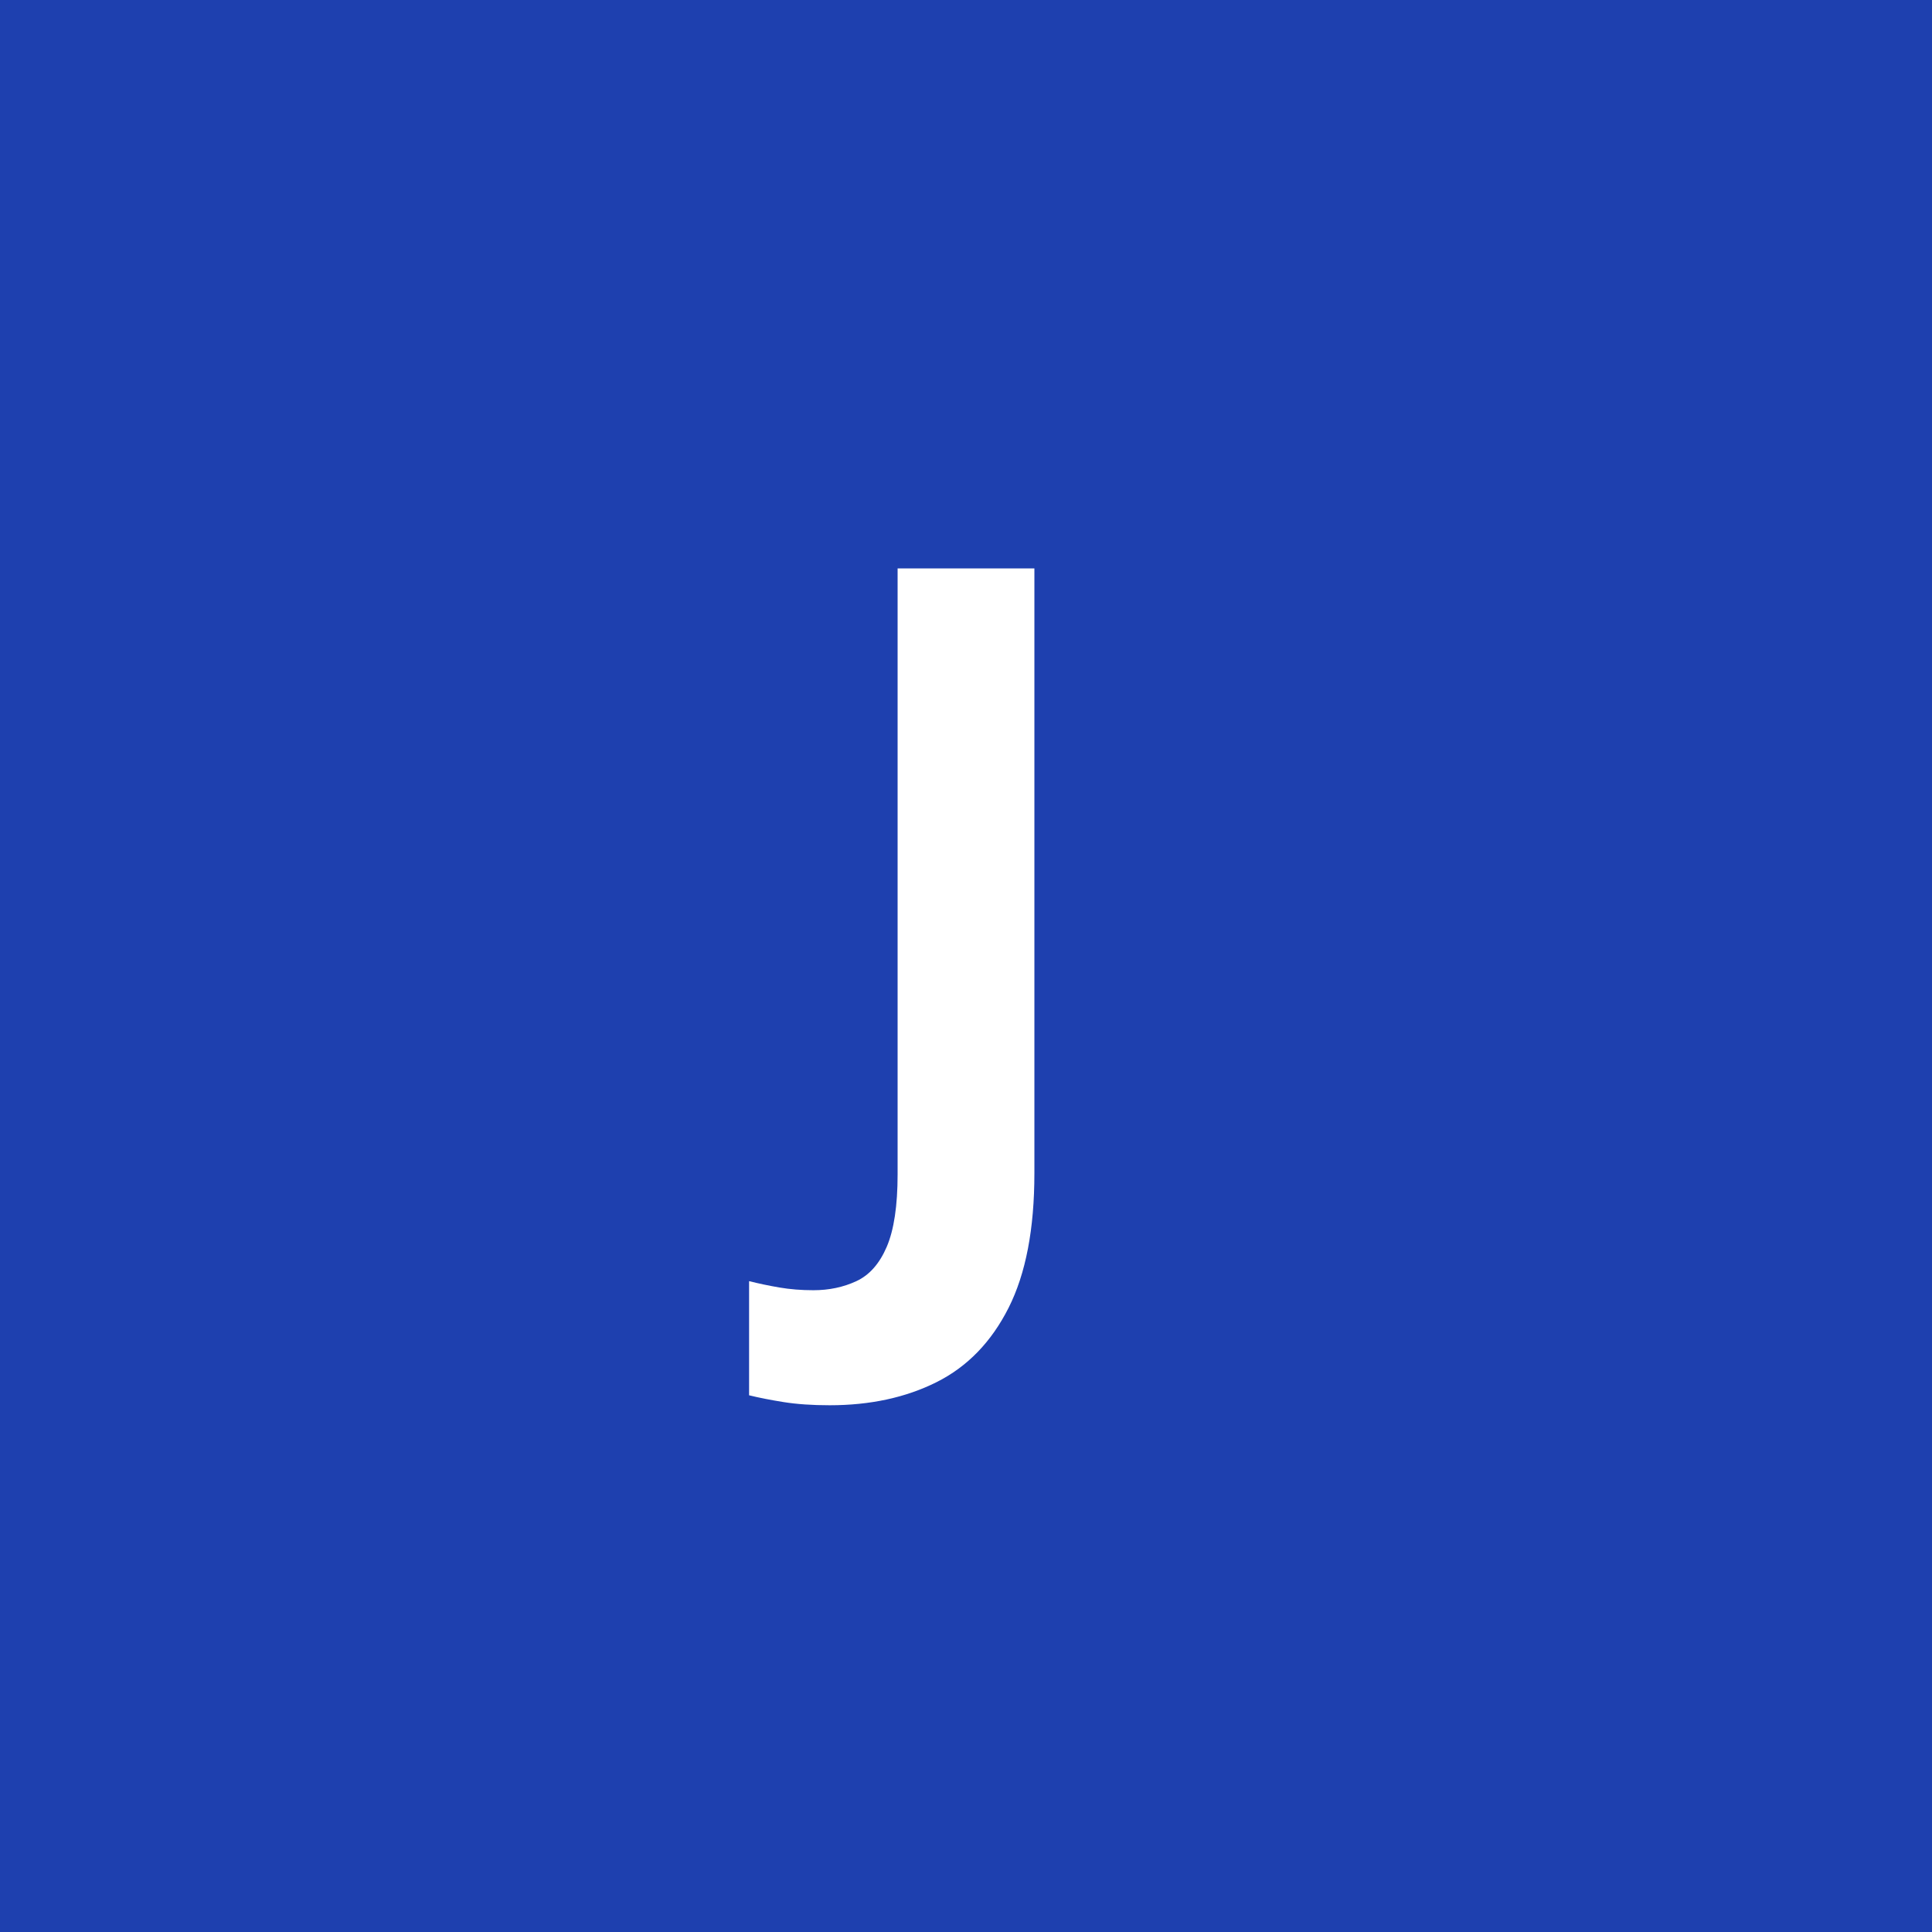
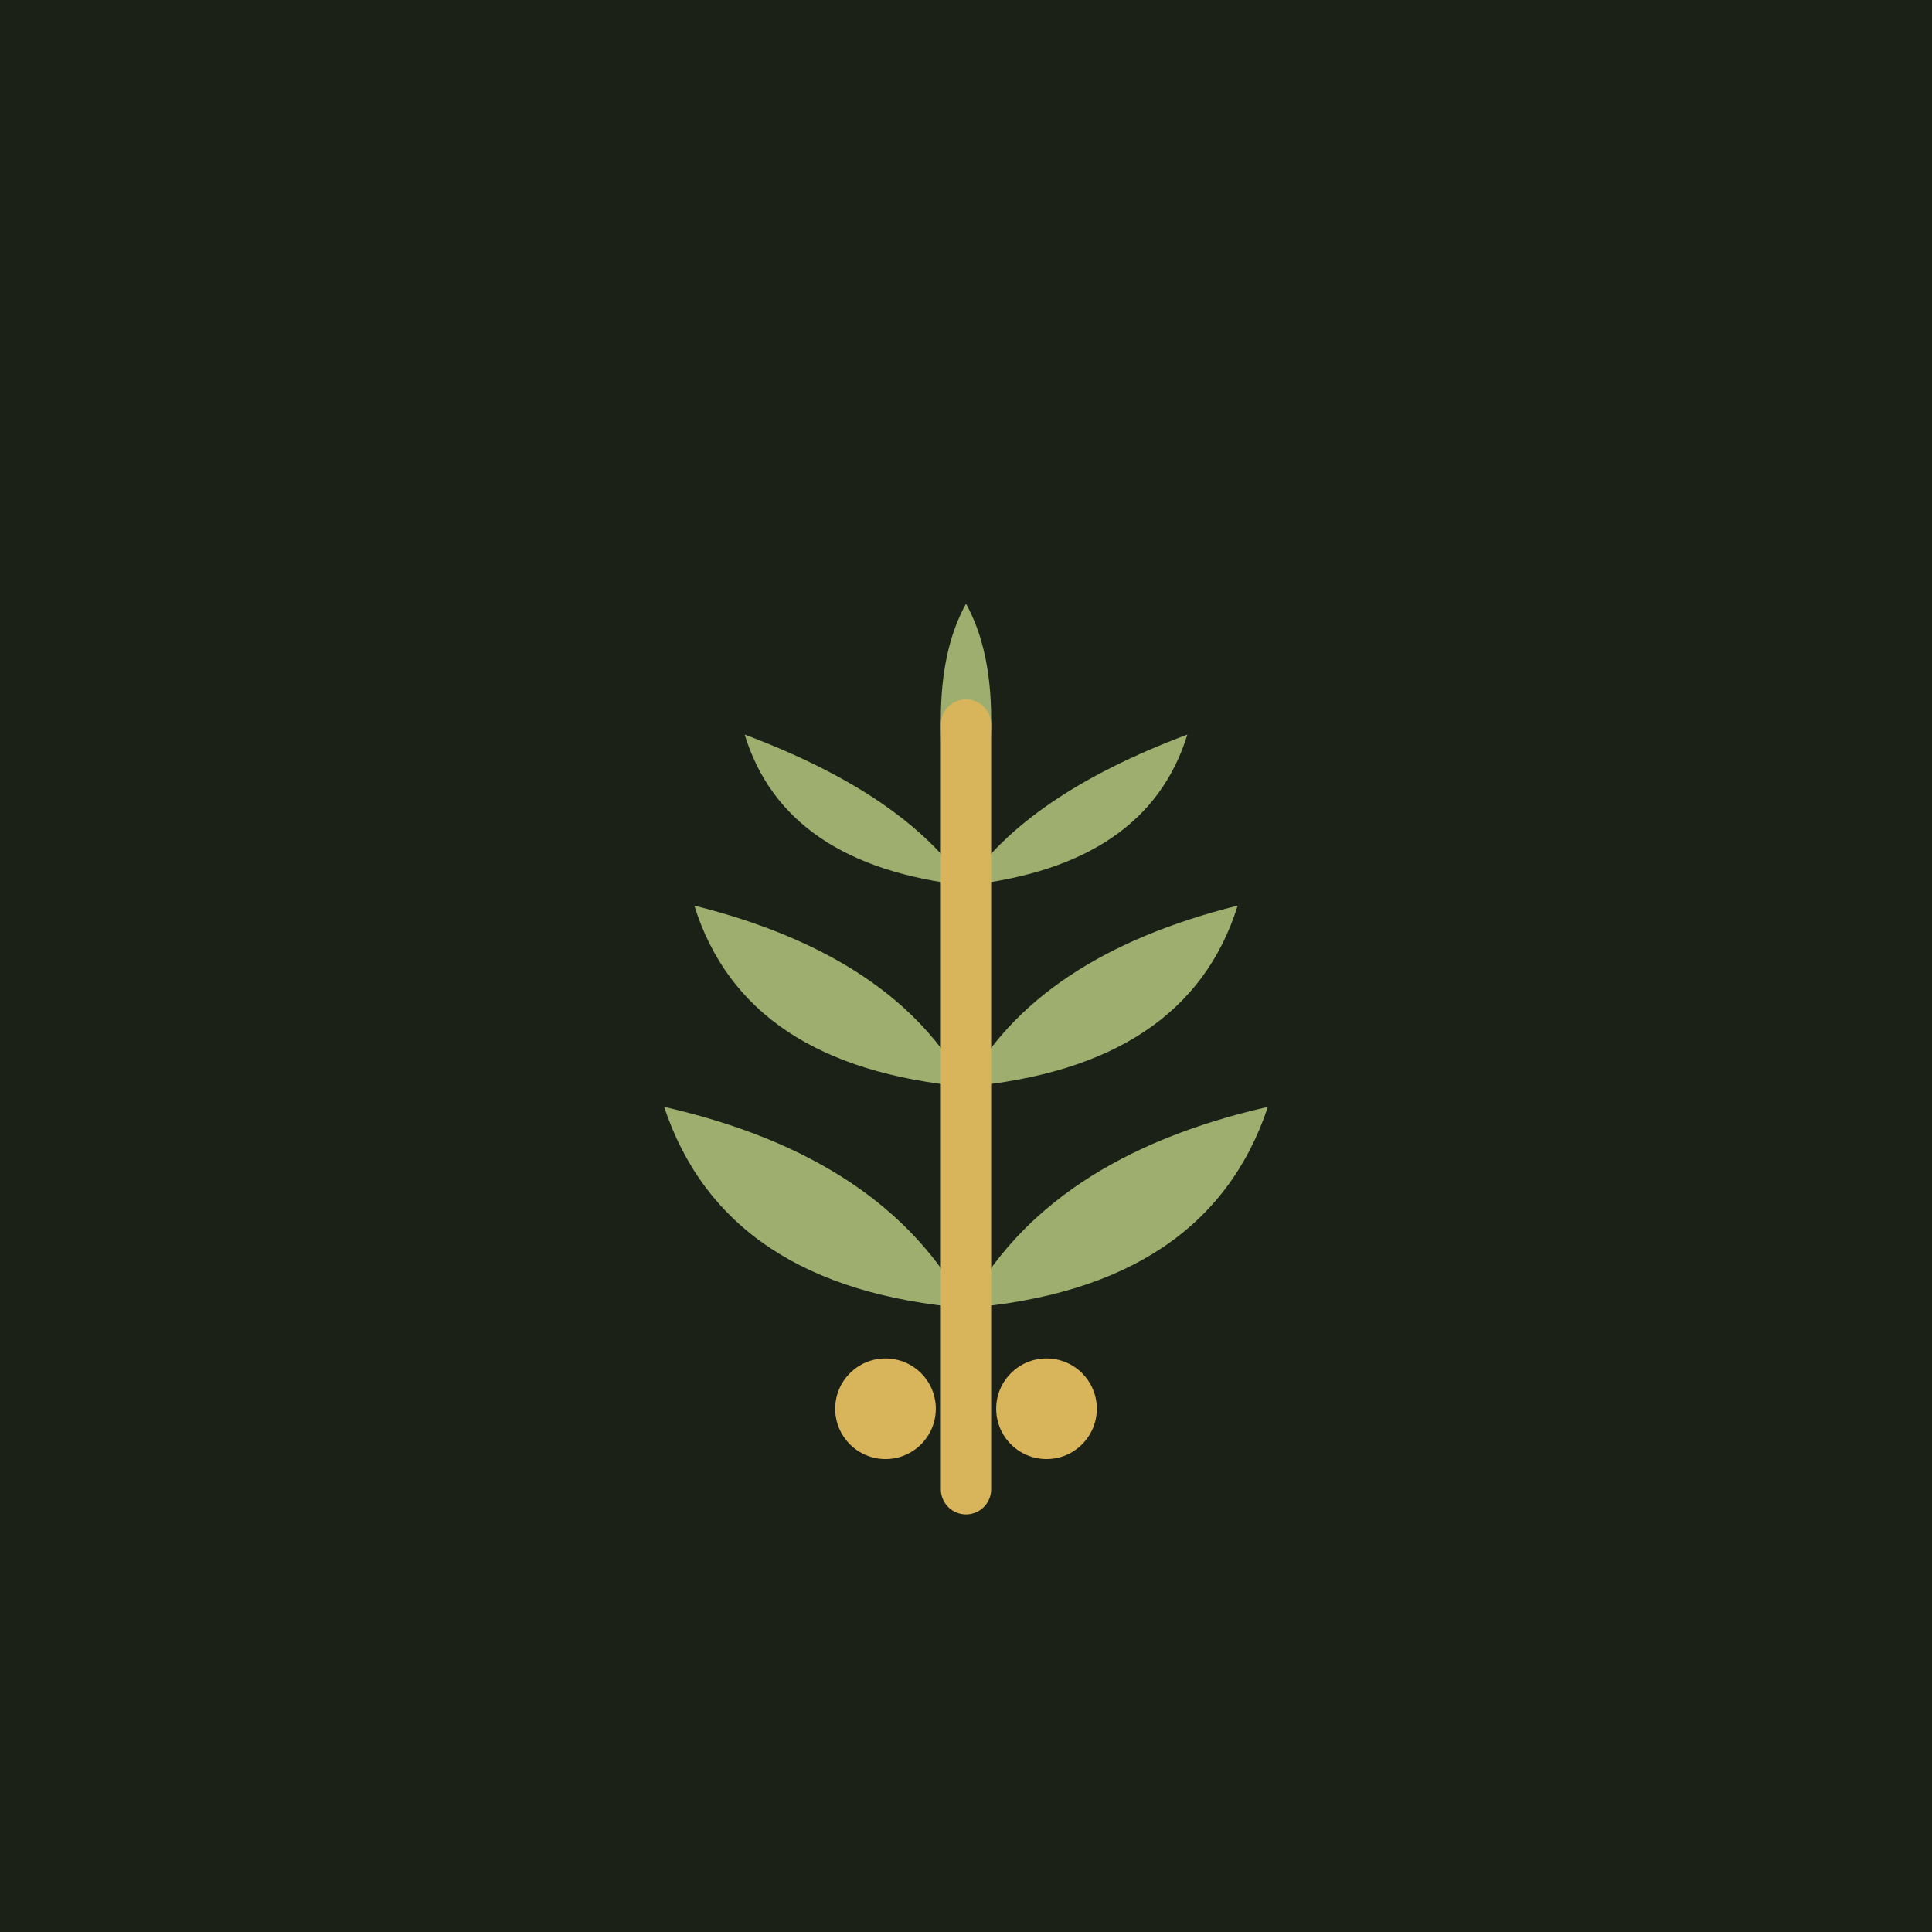
- <svg xmlns="http://www.w3.org/2000/svg" viewBox="0 0 512 512" width="512" height="512">
-   <rect width="512" height="512" fill="#1e40af" />
-   <text x="256" y="322" font-family="sans-serif" font-size="240" font-weight="bold" fill="#ffffff" text-anchor="middle">J</text>
+ <svg xmlns="http://www.w3.org/2000/svg" viewBox="0 0 192 192" width="512" height="512">
+   <rect width="192" height="192" fill="#1c2118" />
+   <g fill="#9dae6e" stroke="none">
+     <path d="M96 130 Q72 128 66 110 Q88 115 96 130 Z" />
+     <path d="M96 130 Q120 128 126 110 Q104 115 96 130 Z" />
+     <path d="M96 108 Q74 106 69 90 Q89 95 96 108 Z" />
+     <path d="M96 108 Q118 106 123 90 Q103 95 96 108 Z" />
+     <path d="M96 88 Q78 86 74 73 Q90 79 96 88 Z" />
+     <path d="M96 88 Q114 86 118 73 Q102 79 96 88 Z" />
+     <path d="M96 88 Q91 69 96 60 Q101 69 96 88 Z" />
+   </g>
+   <path d="M96 148 L96 72" fill="none" stroke="#d8b45a" stroke-width="5" stroke-linecap="round" />
+   <circle cx="88" cy="140" r="5" fill="#d8b45a" />
+   <circle cx="104" cy="140" r="5" fill="#d8b45a" />
</svg>
